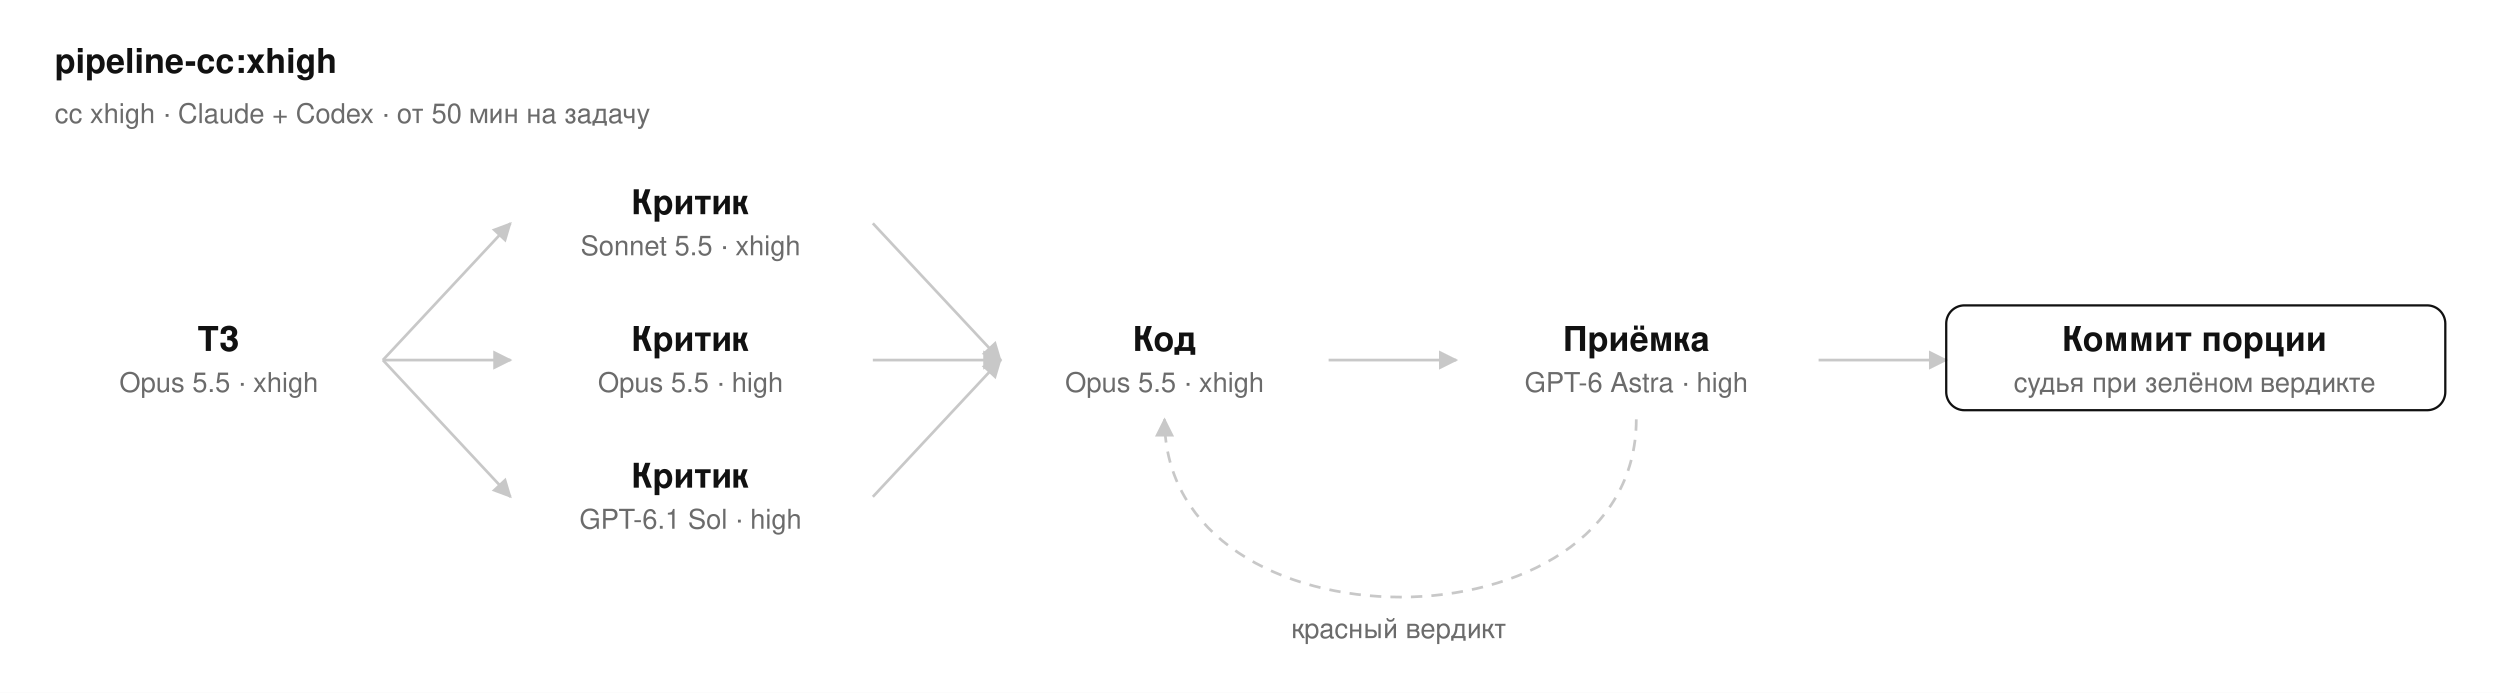
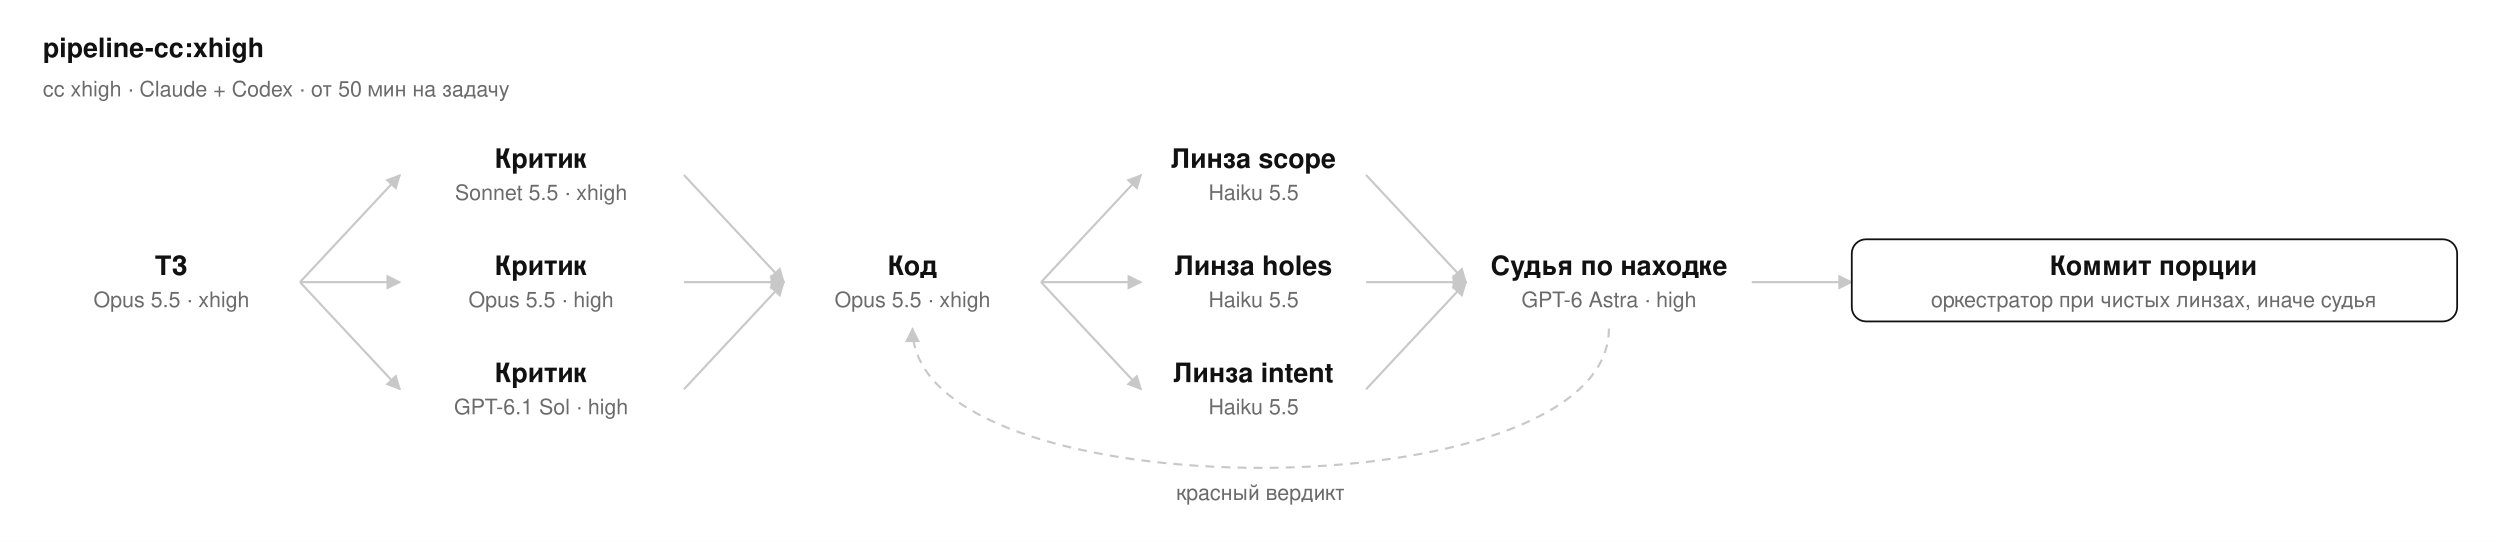
- <svg xmlns="http://www.w3.org/2000/svg" width="1097" height="304" viewBox="0 0 1097 304" font-family="-apple-system, 'Segoe UI', Helvetica, Arial, sans-serif">
+ <svg xmlns="http://www.w3.org/2000/svg" width="1400" height="304" viewBox="0 0 1400 304" font-family="-apple-system, 'Segoe UI', Helvetica, Arial, sans-serif">
  <defs>
    <marker id="arrow" viewBox="0 0 10 10" refX="9" refY="5" markerWidth="7" markerHeight="7" orient="auto-start-reverse">
      <path d="M0 0L10 5L0 10z" fill="#c8c8c8" />
    </marker>
  </defs>
  <rect width="100%" height="100%" fill="#fff" />
  <text x="24" y="32" text-anchor="start" font-size="15" font-weight="700" fill="#111">pipeline-cc:xhigh</text>
  <text x="24" y="54" text-anchor="start" font-size="12" fill="#6b6b6b">cc xhigh · Claude + Codex · от 50 мин на задачу</text>
  <line x1="168" y1="158" x2="224" y2="98" stroke="#c8c8c8" stroke-width="1.2" marker-end="url(#arrow)" />
  <line x1="168" y1="158" x2="224" y2="158" stroke="#c8c8c8" stroke-width="1.2" marker-end="url(#arrow)" />
  <line x1="168" y1="158" x2="224" y2="218" stroke="#c8c8c8" stroke-width="1.2" marker-end="url(#arrow)" />
  <line x1="383" y1="98" x2="439" y2="158" stroke="#c8c8c8" stroke-width="1.2" marker-end="url(#arrow)" />
  <line x1="383" y1="158" x2="439" y2="158" stroke="#c8c8c8" stroke-width="1.2" marker-end="url(#arrow)" />
  <line x1="383" y1="218" x2="439" y2="158" stroke="#c8c8c8" stroke-width="1.2" marker-end="url(#arrow)" />
+   <line x1="583" y1="158" x2="639" y2="98" stroke="#c8c8c8" stroke-width="1.2" marker-end="url(#arrow)" />
  <line x1="583" y1="158" x2="639" y2="158" stroke="#c8c8c8" stroke-width="1.2" marker-end="url(#arrow)" />
-   <line x1="798" y1="158" x2="854" y2="158" stroke="#c8c8c8" stroke-width="1.2" marker-end="url(#arrow)" />
+   <line x1="583" y1="158" x2="639" y2="218" stroke="#c8c8c8" stroke-width="1.2" marker-end="url(#arrow)" />
+   <line x1="765" y1="98" x2="821" y2="158" stroke="#c8c8c8" stroke-width="1.2" marker-end="url(#arrow)" />
+   <line x1="765" y1="158" x2="821" y2="158" stroke="#c8c8c8" stroke-width="1.2" marker-end="url(#arrow)" />
+   <line x1="765" y1="218" x2="821" y2="158" stroke="#c8c8c8" stroke-width="1.2" marker-end="url(#arrow)" />
+   <line x1="981" y1="158" x2="1037" y2="158" stroke="#c8c8c8" stroke-width="1.2" marker-end="url(#arrow)" />
  <text x="96" y="154" text-anchor="middle" font-size="15" font-weight="700" fill="#111">ТЗ</text>
  <text x="96" y="172" text-anchor="middle" font-size="12" fill="#6b6b6b">Opus 5.5 · xhigh</text>
  <text x="303" y="94" text-anchor="middle" font-size="15" font-weight="700" fill="#111">Критик</text>
  <text x="303" y="112" text-anchor="middle" font-size="12" fill="#6b6b6b">Sonnet 5.5 · xhigh</text>
  <text x="303" y="154" text-anchor="middle" font-size="15" font-weight="700" fill="#111">Критик</text>
  <text x="303" y="172" text-anchor="middle" font-size="12" fill="#6b6b6b">Opus 5.5 · high</text>
  <text x="303" y="214" text-anchor="middle" font-size="15" font-weight="700" fill="#111">Критик</text>
  <text x="303" y="232" text-anchor="middle" font-size="12" fill="#6b6b6b">GPT-6.1 Sol · high</text>
  <text x="511" y="154" text-anchor="middle" font-size="15" font-weight="700" fill="#111">Код</text>
  <text x="511" y="172" text-anchor="middle" font-size="12" fill="#6b6b6b">Opus 5.5 · xhigh</text>
-   <text x="718" y="154" text-anchor="middle" font-size="15" font-weight="700" fill="#111">Приёмка</text>
-   <text x="718" y="172" text-anchor="middle" font-size="12" fill="#6b6b6b">GPT-6 Astra · high</text>
-   <rect x="854" y="134" width="219" height="46" rx="8" fill="none" stroke="#111" stroke-width="1" />
-   <text x="963" y="154" text-anchor="middle" font-size="15" font-weight="700" fill="#111">Коммит порции</text>
-   <text x="963" y="172" text-anchor="middle" font-size="12" fill="#6b6b6b">судья при зелёном вердикте</text>
-   <path d="M718 184 C718 288 511 288 511 184" fill="none" stroke="#c8c8c8" stroke-width="1.2" stroke-dasharray="5 4" marker-end="url(#arrow)" />
-   <text x="614" y="280" text-anchor="middle" font-size="12" fill="#6b6b6b">красный вердикт</text>
+   <text x="702" y="94" text-anchor="middle" font-size="15" font-weight="700" fill="#111">Линза scope</text>
+   <text x="702" y="112" text-anchor="middle" font-size="12" fill="#6b6b6b">Haiku 5.5</text>
+   <text x="702" y="154" text-anchor="middle" font-size="15" font-weight="700" fill="#111">Линза holes</text>
+   <text x="702" y="172" text-anchor="middle" font-size="12" fill="#6b6b6b">Haiku 5.5</text>
+   <text x="702" y="214" text-anchor="middle" font-size="15" font-weight="700" fill="#111">Линза intent</text>
+   <text x="702" y="232" text-anchor="middle" font-size="12" fill="#6b6b6b">Haiku 5.5</text>
+   <text x="901" y="154" text-anchor="middle" font-size="15" font-weight="700" fill="#111">Судья по находке</text>
+   <text x="901" y="172" text-anchor="middle" font-size="12" fill="#6b6b6b">GPT-6 Astra · high</text>
+   <rect x="1037" y="134" width="339" height="46" rx="8" fill="none" stroke="#111" stroke-width="1" />
+   <text x="1206" y="154" text-anchor="middle" font-size="15" font-weight="700" fill="#111">Коммит порции</text>
+   <text x="1206" y="172" text-anchor="middle" font-size="12" fill="#6b6b6b">оркестратор при чистых линзах, иначе судья</text>
+   <path d="M901 184 C901 288 511 288 511 184" fill="none" stroke="#c8c8c8" stroke-width="1.2" stroke-dasharray="5 4" marker-end="url(#arrow)" />
+   <text x="706" y="280" text-anchor="middle" font-size="12" fill="#6b6b6b">красный вердикт</text>
</svg>
